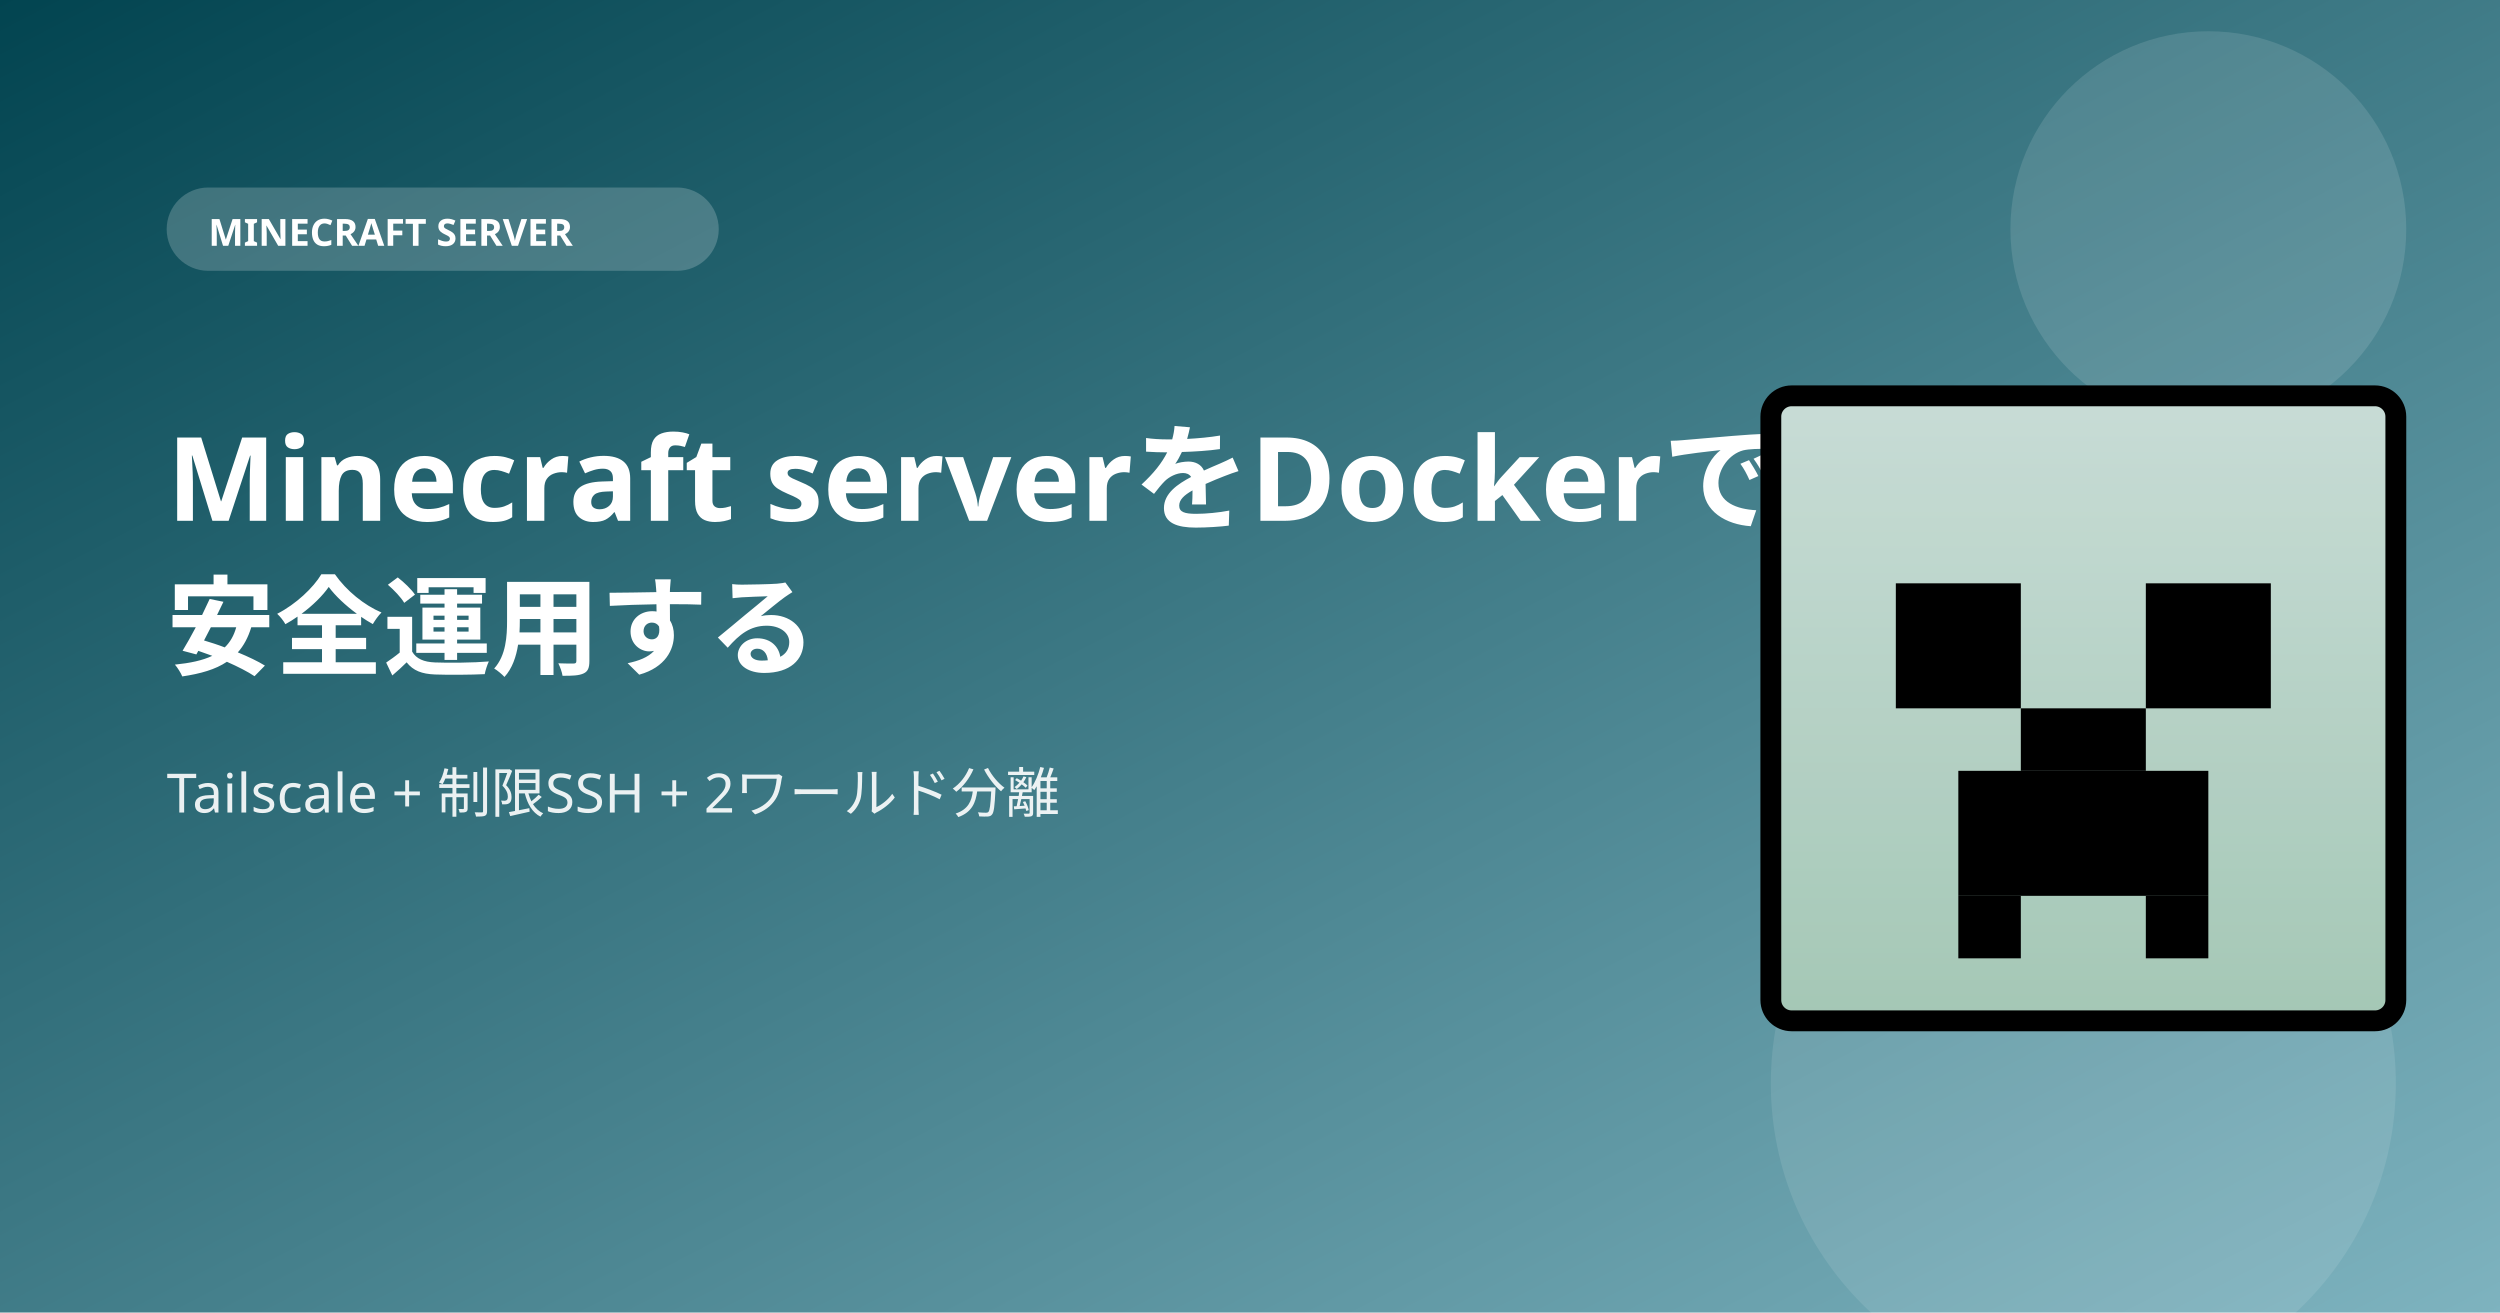
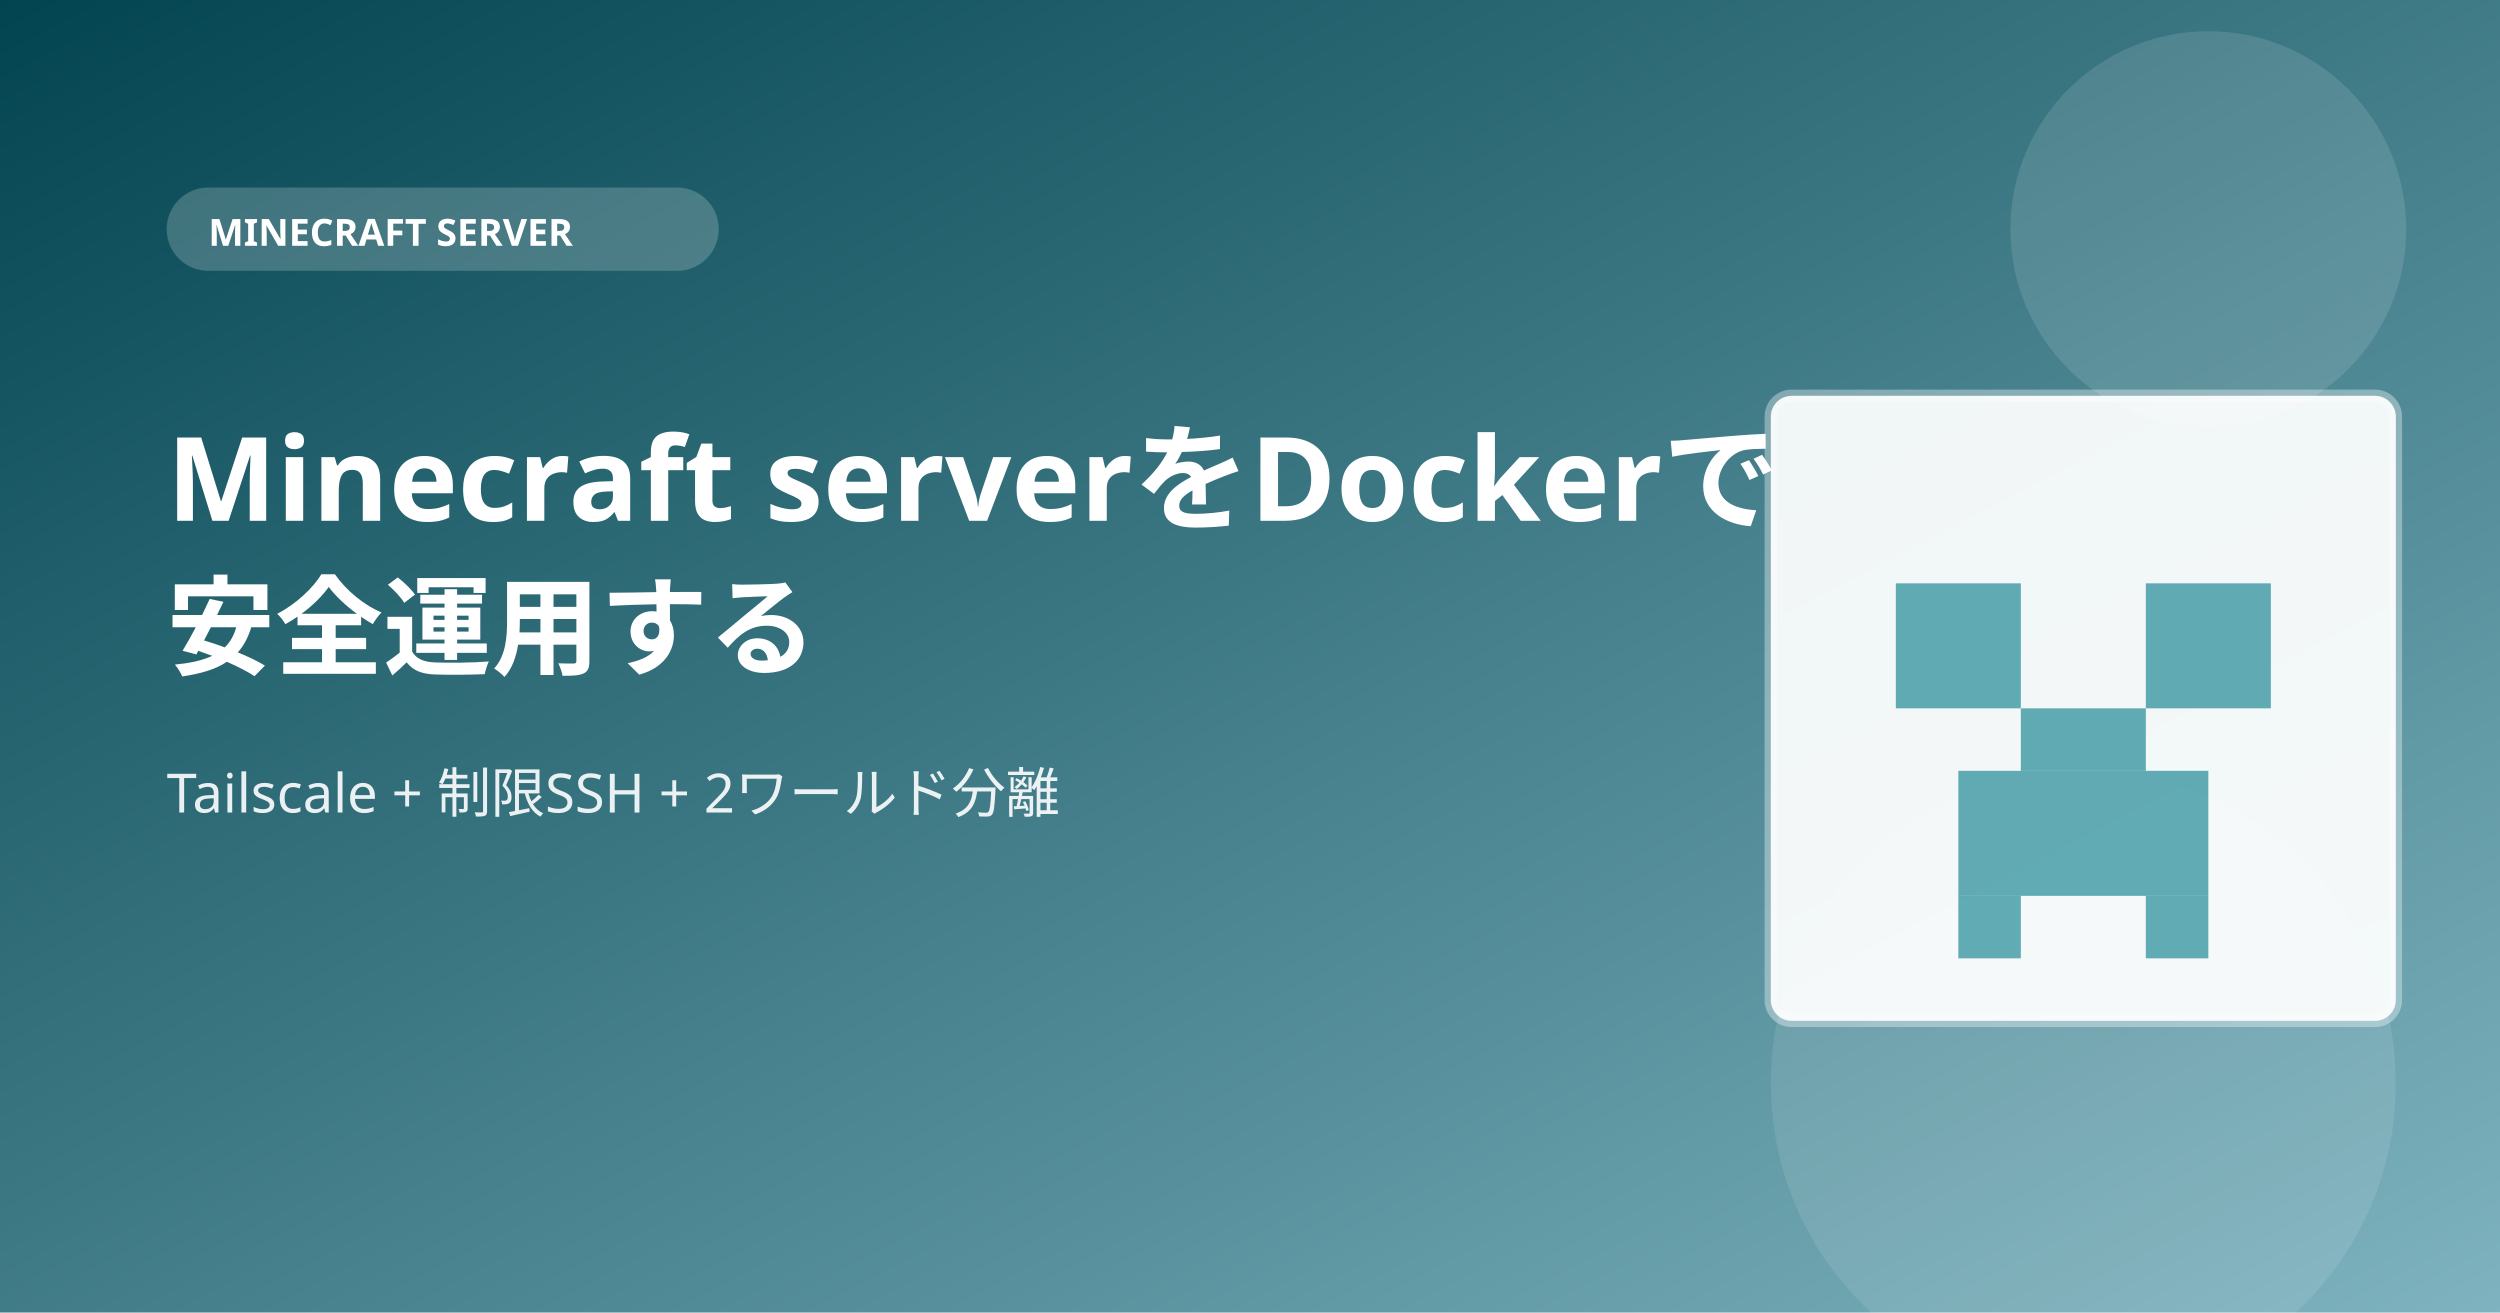
<svg xmlns="http://www.w3.org/2000/svg" width="1200" height="630" viewBox="0 0 1200 630">
  <defs>
    <linearGradient id="bg" x1="0" y1="0" x2="1" y2="1">
      <stop offset="0%" stop-color="#024450" />
      <stop offset="100%" stop-color="#7eb3bf" />
    </linearGradient>
    <linearGradient id="card" x1="0" y1="0" x2="0" y2="1">
      <stop offset="0%" stop-color="#d9efe8" />
      <stop offset="100%" stop-color="#b2d8c5" />
    </linearGradient>
  </defs>
  <rect width="1200" height="630" fill="url(#bg)" />
  <circle cx="1060" cy="110" r="95" fill="#ffffff" fill-opacity="0.12" />
  <circle cx="1000" cy="520" r="150" fill="#ffffff" fill-opacity="0.1" />
  <rect x="80" y="90" width="265" height="40" rx="20" fill="#ffffff" fill-opacity="0.2" />
  <text x="100" y="118" fill="#ffffff" font-size="18" font-family="Noto Sans JP, 'Hiragino Kaku Gothic ProN', 'Meiryo', sans-serif" font-weight="600">MINECRAFT SERVER</text>
  <text x="80" y="250" fill="#ffffff" font-size="56" font-family="Noto Sans JP, 'Hiragino Kaku Gothic ProN', 'Meiryo', sans-serif" font-weight="700">Minecraft serverをDockerで</text>
  <text x="80" y="320" fill="#ffffff" font-size="52" font-family="Noto Sans JP, 'Hiragino Kaku Gothic ProN', 'Meiryo', sans-serif" font-weight="700">安全運用する</text>
  <text x="80" y="390" fill="#ffffff" font-size="26" font-family="Noto Sans JP, 'Hiragino Kaku Gothic ProN', 'Meiryo', sans-serif" opacity="0.9">Tailscale + 制限SSH + 2ワールド分離</text>
  <g transform="translate(790 150)">
-     <rect x="60" y="40" width="300" height="300" rx="10" fill="url(#card)" />
-     <rect x="60" y="40" width="300" height="300" rx="10" fill="#000000" fill-opacity="0.08" />
-     <rect x="60" y="40" width="300" height="300" rx="10" fill="none" stroke="#000000" stroke-width="10" />
-     <rect x="120" y="130" width="60" height="60" fill="#000000" />
-     <rect x="240" y="130" width="60" height="60" fill="#000000" />
-     <rect x="180" y="190" width="60" height="30" fill="#000000" />
-     <rect x="150" y="220" width="120" height="60" fill="#000000" />
-     <rect x="150" y="280" width="30" height="30" fill="#000000" />
-     <rect x="240" y="280" width="30" height="30" fill="#000000" />
+     <rect x="60" y="40" width="300" height="300" rx="10" fill="#ffffff" fill-opacity="0.92" />
+     <rect x="60" y="40" width="300" height="300" rx="10" fill="#ffffff" fill-opacity="0.08" />
+     <rect x="60" y="40" width="300" height="300" rx="10" fill="none" stroke="#ffffff" stroke-width="6" stroke-opacity="0.35" />
+     <rect x="120" y="130" width="60" height="60" fill="#087b8a" fill-opacity="0.62" />
+     <rect x="240" y="130" width="60" height="60" fill="#087b8a" fill-opacity="0.62" />
+     <rect x="180" y="190" width="60" height="30" fill="#087b8a" fill-opacity="0.62" />
+     <rect x="150" y="220" width="120" height="60" fill="#087b8a" fill-opacity="0.62" />
+     <rect x="150" y="280" width="30" height="30" fill="#087b8a" fill-opacity="0.62" />
+     <rect x="240" y="280" width="30" height="30" fill="#087b8a" fill-opacity="0.62" />
  </g>
</svg>
